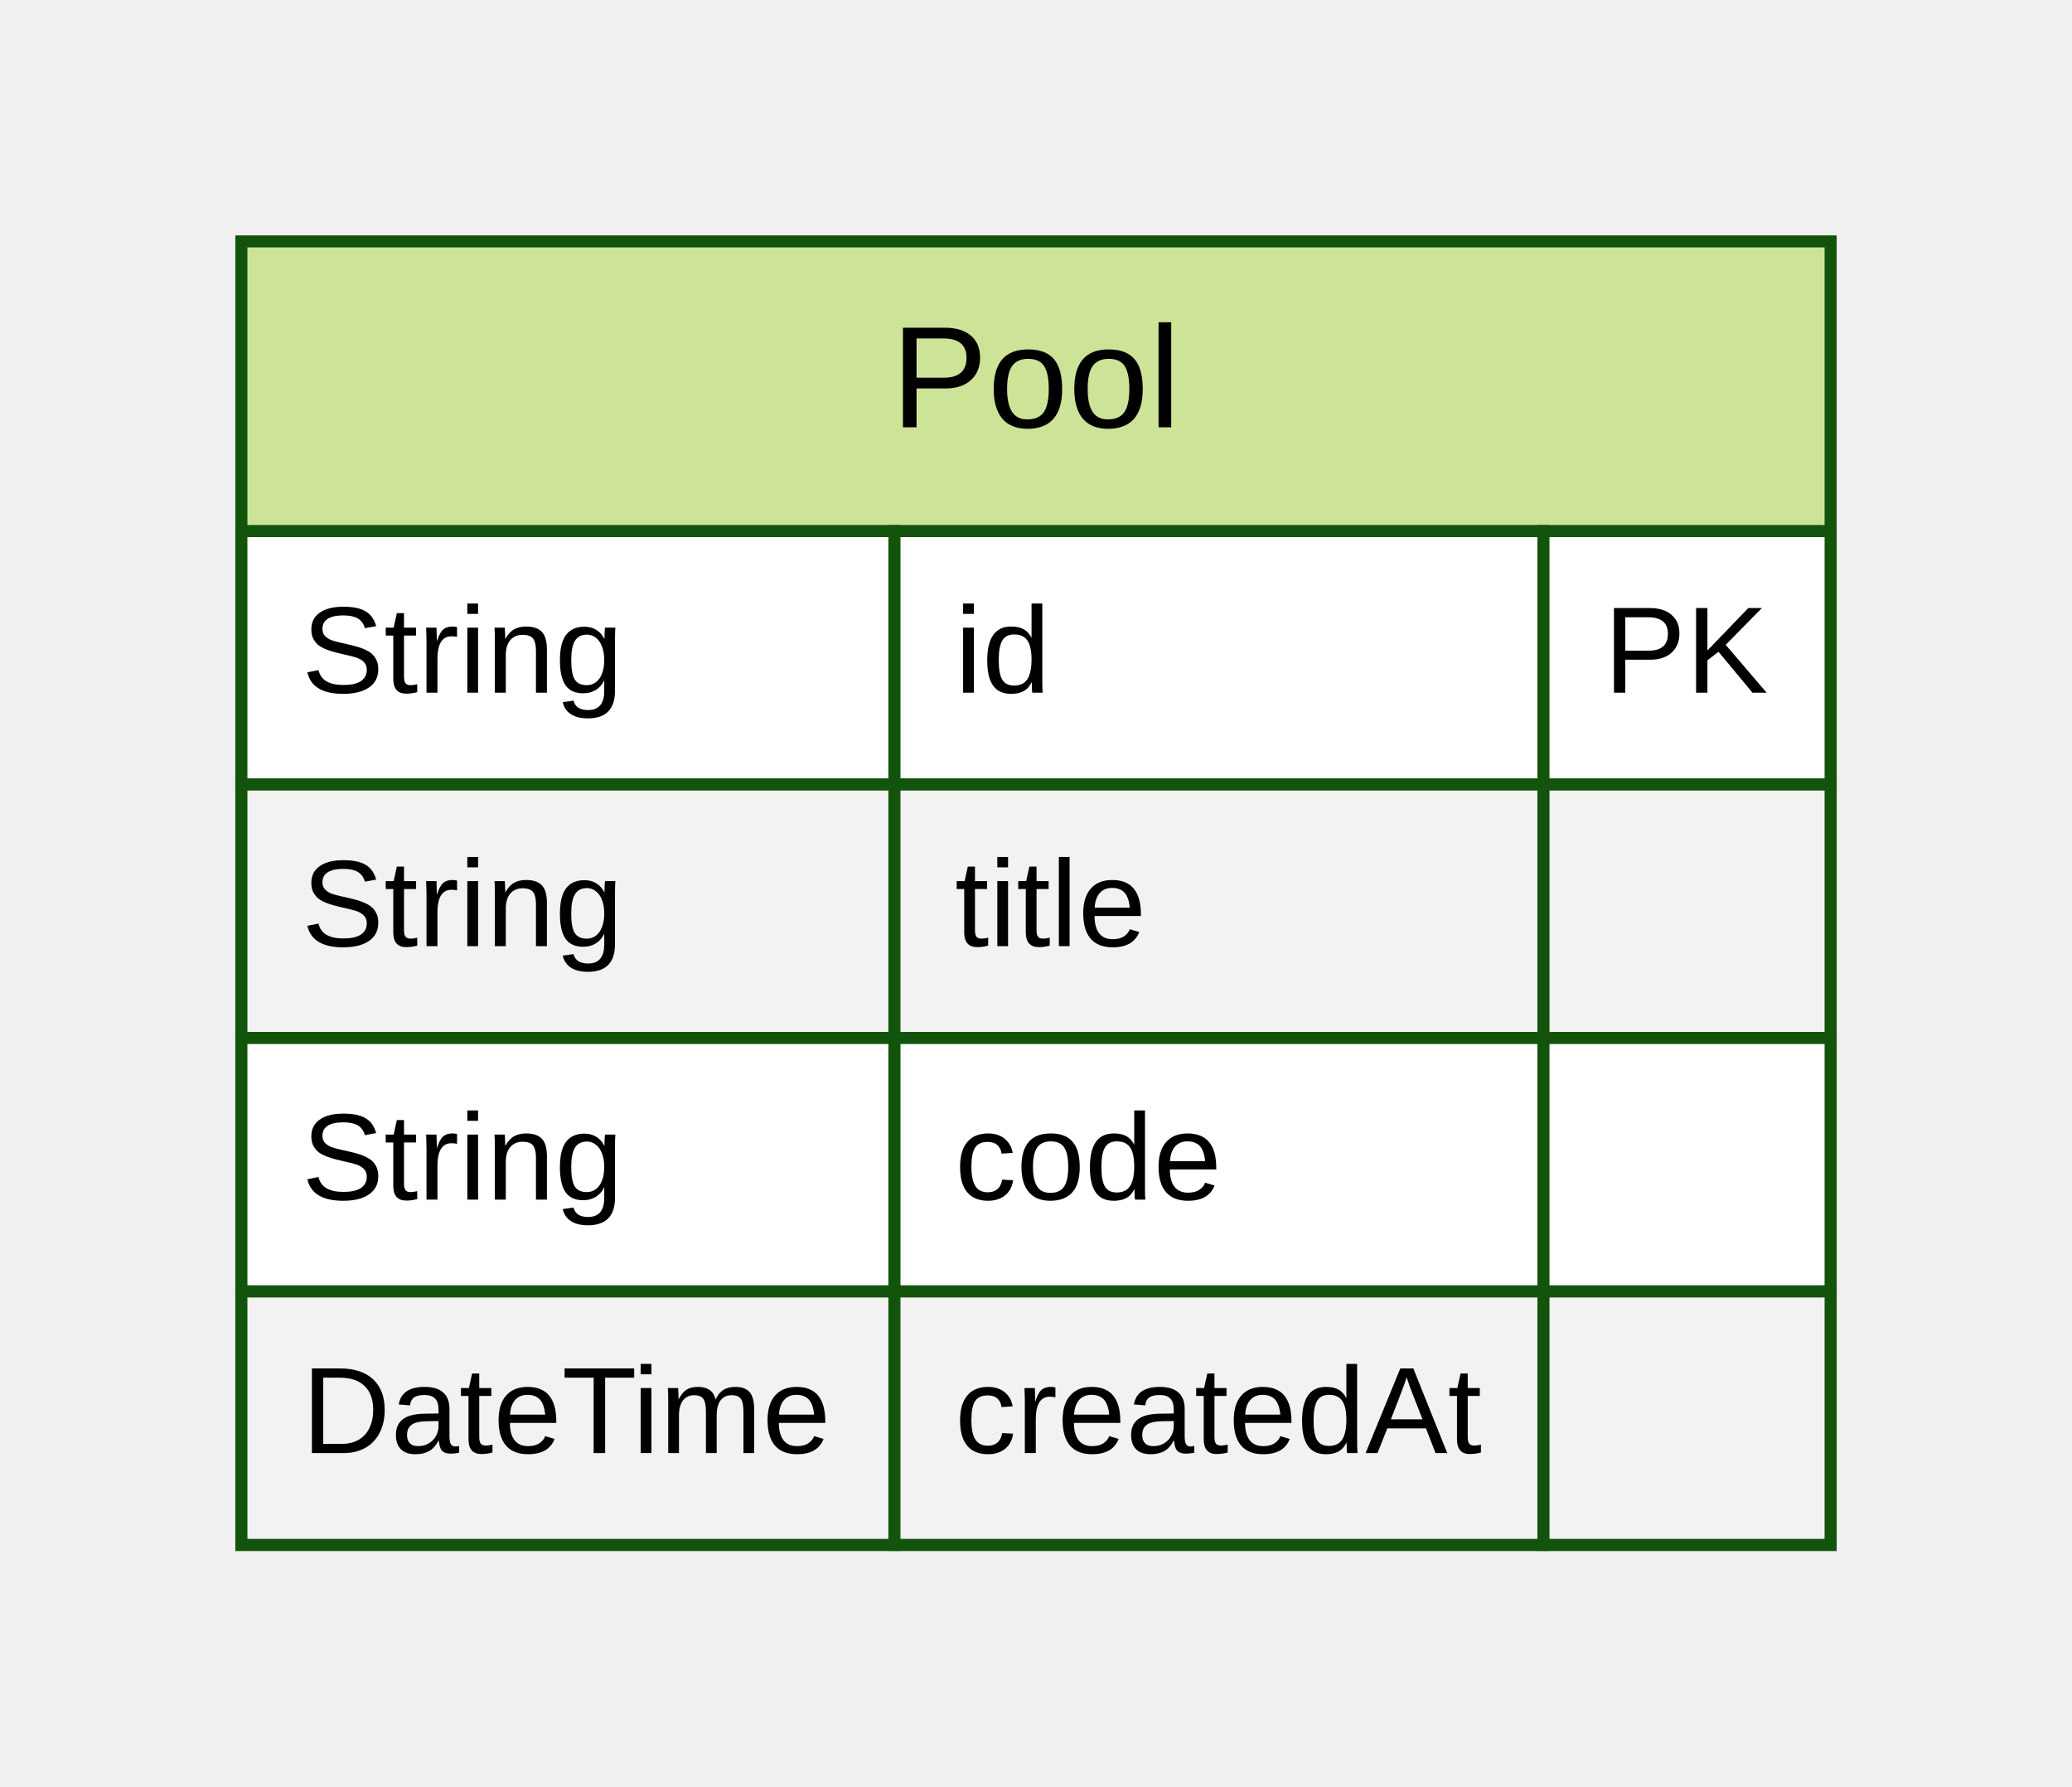
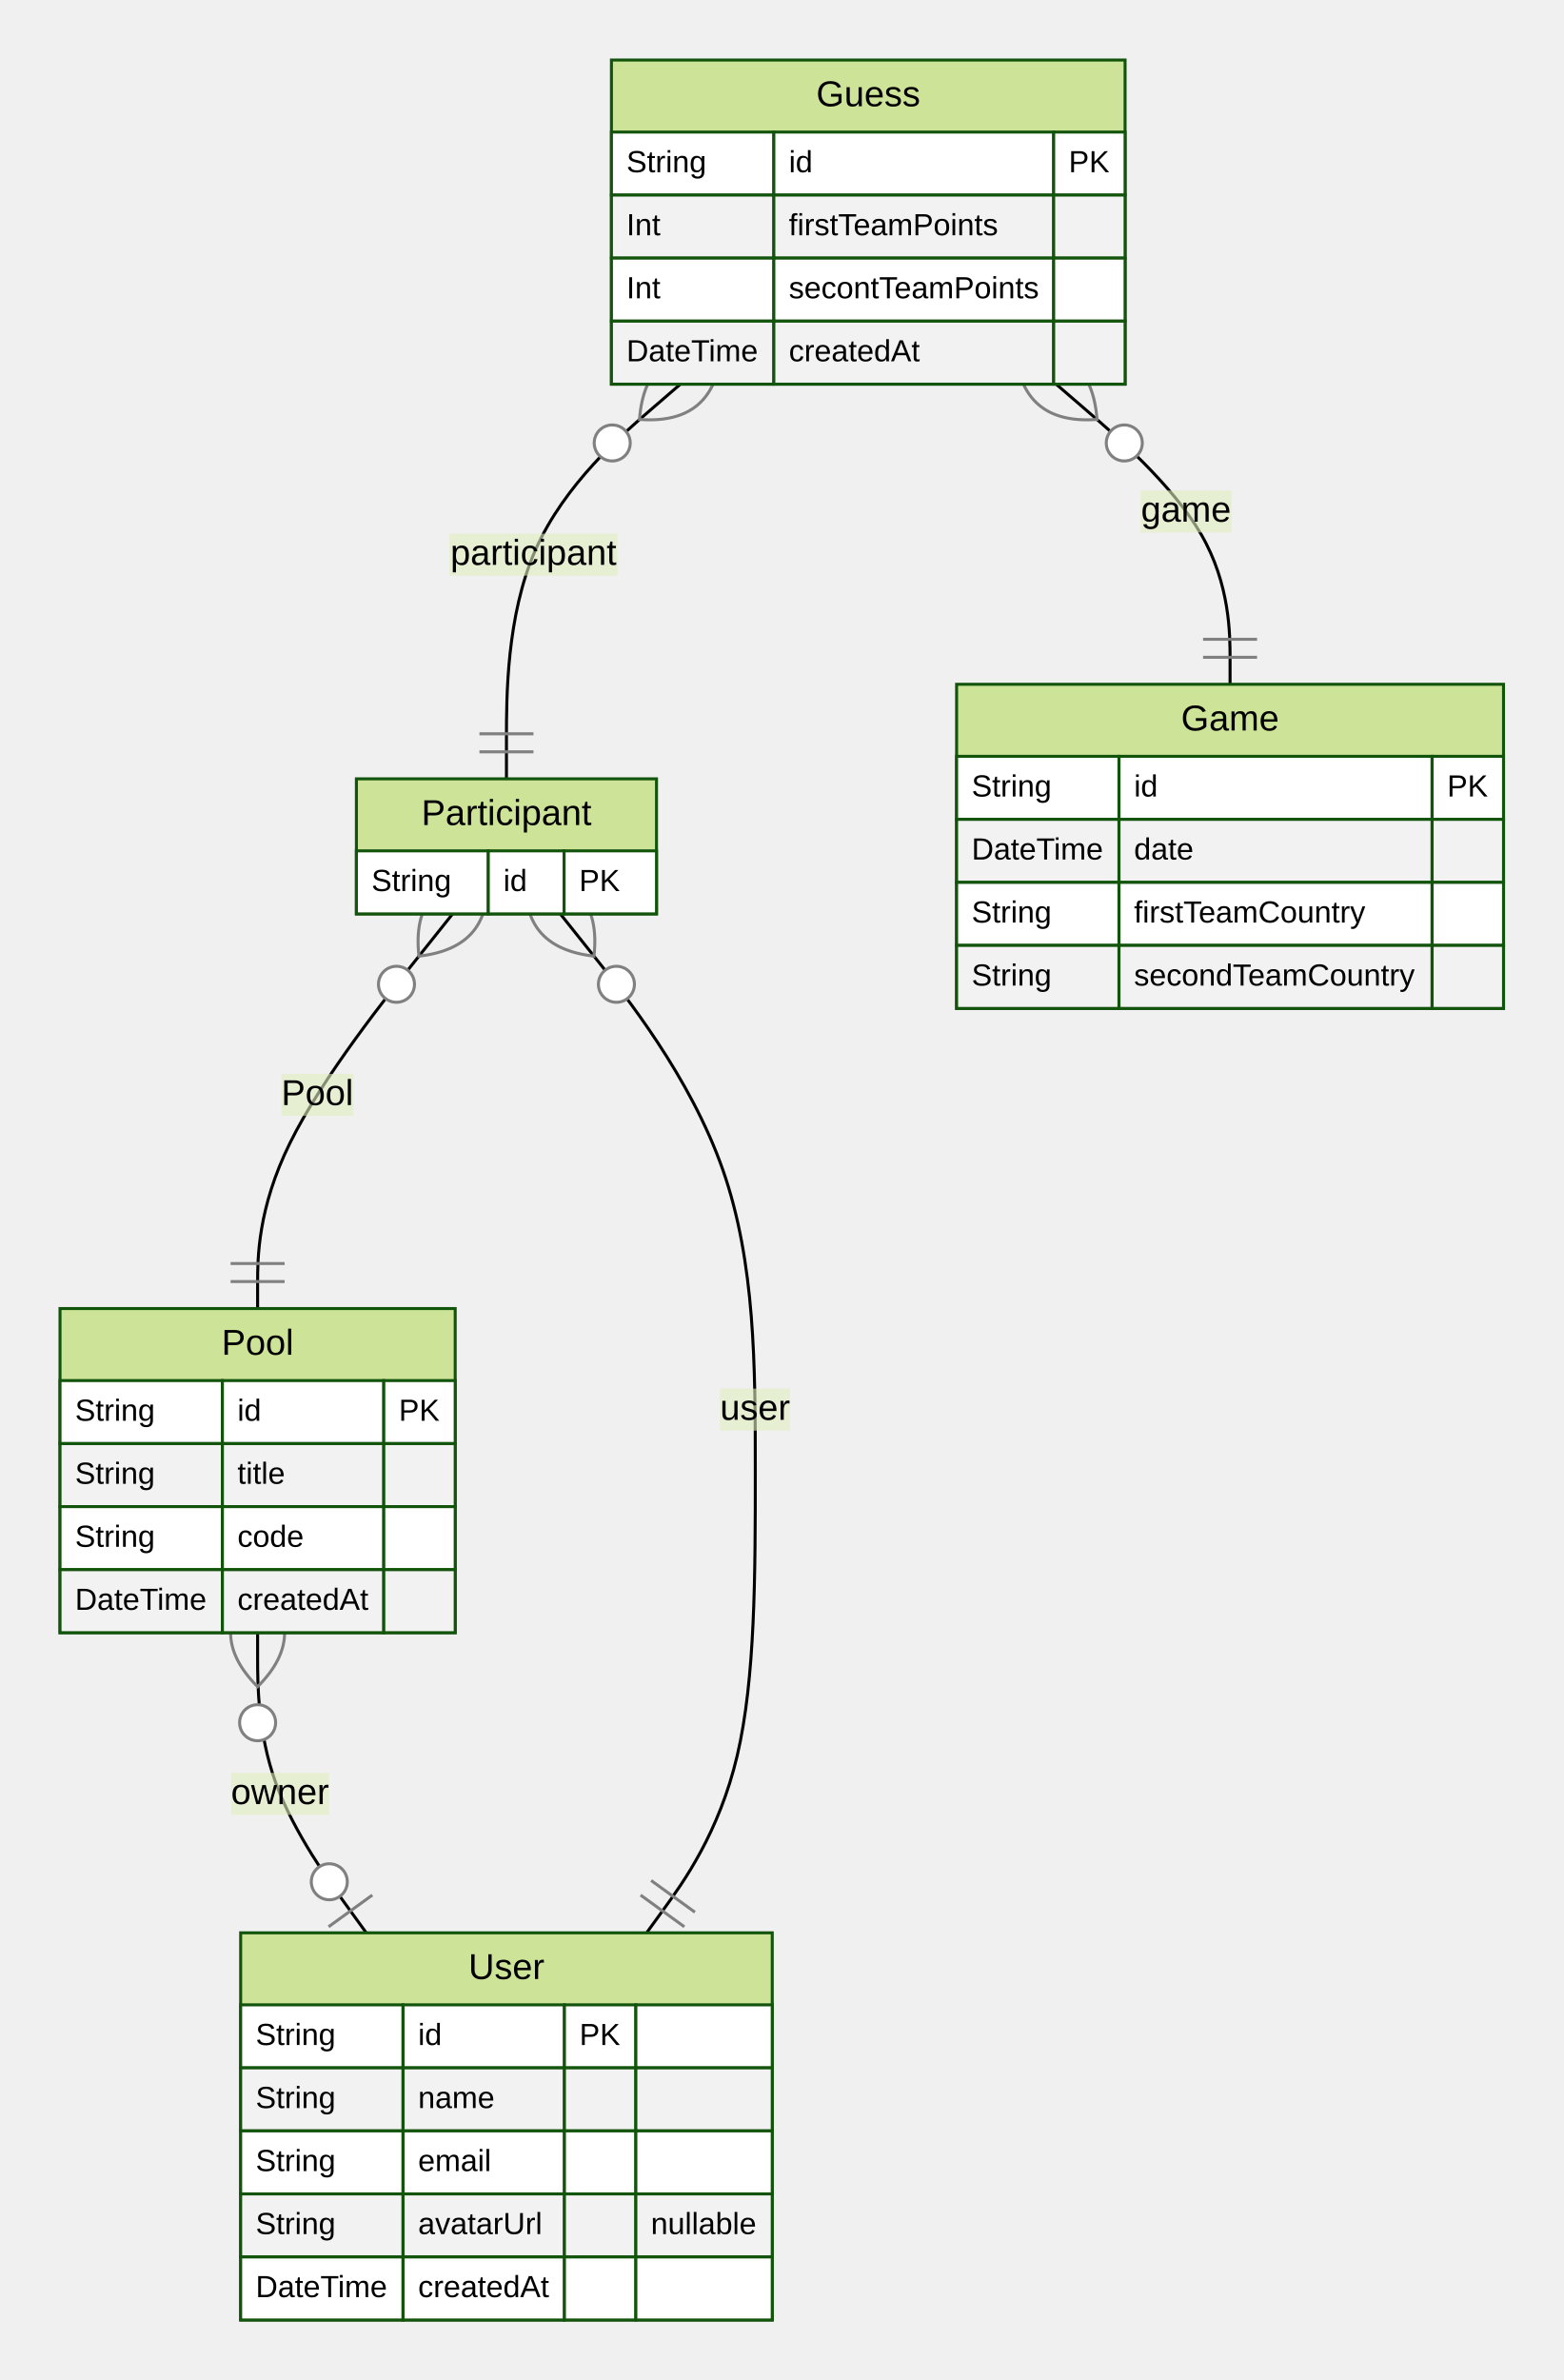
- <svg xmlns="http://www.w3.org/2000/svg" aria-labelledby="chart-title-mermaid-0 chart-desc-mermaid-0" role="img" viewBox="0 0 171.683 148" style="max-width: 171.683px; background-color: white;" width="100%" id="mermaid-0">
+ <svg xmlns="http://www.w3.org/2000/svg" aria-labelledby="chart-title-mermaid-0 chart-desc-mermaid-0" role="img" viewBox="0 0 521.009 793" style="max-width: 521.009px; background-color: white;" width="100%" id="mermaid-0">
  <style>#mermaid-0 {font-family:"trebuchet ms",verdana,arial,sans-serif;font-size:16px;fill:#000000;}#mermaid-0 .error-icon{fill:#552222;}#mermaid-0 .error-text{fill:#552222;stroke:#552222;}#mermaid-0 .edge-thickness-normal{stroke-width:2px;}#mermaid-0 .edge-thickness-thick{stroke-width:3.5px;}#mermaid-0 .edge-pattern-solid{stroke-dasharray:0;}#mermaid-0 .edge-pattern-dashed{stroke-dasharray:3;}#mermaid-0 .edge-pattern-dotted{stroke-dasharray:2;}#mermaid-0 .marker{fill:#000000;stroke:#000000;}#mermaid-0 .marker.cross{stroke:#000000;}#mermaid-0 svg{font-family:"trebuchet ms",verdana,arial,sans-serif;font-size:16px;}#mermaid-0 .entityBox{fill:#cde498;stroke:#13540c;}#mermaid-0 .attributeBoxOdd{fill:#ffffff;stroke:#13540c;}#mermaid-0 .attributeBoxEven{fill:#f2f2f2;stroke:#13540c;}#mermaid-0 .relationshipLabelBox{fill:hsl(78.158, 58.462%, 84.51%);opacity:0.7;background-color:hsl(78.158, 58.462%, 84.51%);}#mermaid-0 .relationshipLabelBox rect{opacity:0.5;}#mermaid-0 .relationshipLine{stroke:#000000;}#mermaid-0 :root{--mermaid-font-family:"trebuchet ms",verdana,arial,sans-serif;}</style>
  <g />
  <defs>
    <marker orient="auto" markerHeight="18" markerWidth="18" refY="9" refX="0" id="ONLY_ONE_START">
      <path d="M9,0 L9,18 M15,0 L15,18" fill="none" stroke="gray" />
    </marker>
  </defs>
  <defs>
    <marker orient="auto" markerHeight="18" markerWidth="18" refY="9" refX="18" id="ONLY_ONE_END">
      <path d="M3,0 L3,18 M9,0 L9,18" fill="none" stroke="gray" />
    </marker>
  </defs>
  <defs>
    <marker orient="auto" markerHeight="18" markerWidth="30" refY="9" refX="0" id="ZERO_OR_ONE_START">
      <circle r="6" cy="9" cx="21" fill="white" stroke="gray" />
      <path d="M9,0 L9,18" fill="none" stroke="gray" />
    </marker>
  </defs>
  <defs>
    <marker orient="auto" markerHeight="18" markerWidth="30" refY="9" refX="30" id="ZERO_OR_ONE_END">
      <circle r="6" cy="9" cx="9" fill="white" stroke="gray" />
      <path d="M21,0 L21,18" fill="none" stroke="gray" />
    </marker>
  </defs>
  <defs>
    <marker orient="auto" markerHeight="36" markerWidth="45" refY="18" refX="18" id="ONE_OR_MORE_START">
      <path d="M0,18 Q 18,0 36,18 Q 18,36 0,18 M42,9 L42,27" fill="none" stroke="gray" />
    </marker>
  </defs>
  <defs>
    <marker orient="auto" markerHeight="36" markerWidth="45" refY="18" refX="27" id="ONE_OR_MORE_END">
      <path d="M3,9 L3,27 M9,18 Q27,0 45,18 Q27,36 9,18" fill="none" stroke="gray" />
    </marker>
  </defs>
  <defs>
    <marker orient="auto" markerHeight="36" markerWidth="57" refY="18" refX="18" id="ZERO_OR_MORE_START">
      <circle r="6" cy="18" cx="48" fill="white" stroke="gray" />
      <path d="M0,18 Q18,0 36,18 Q18,36 0,18" fill="none" stroke="gray" />
    </marker>
  </defs>
  <defs>
    <marker orient="auto" markerHeight="36" markerWidth="57" refY="18" refX="39" id="ZERO_OR_MORE_END">
      <circle r="6" cy="18" cx="9" fill="white" stroke="gray" />
      <path d="M21,18 Q39,0 57,18 Q39,36 21,18" fill="none" stroke="gray" />
    </marker>
  </defs>
-   <g transform="translate(20,20 )" id="Pool">
+   <path marker-start="url(#ZERO_OR_MORE_START)" marker-end="url(#ZERO_OR_ONE_END)" fill="none" stroke="gray" d="M85.841,544L85.841,552.333C85.841,560.667,85.841,577.333,91.876,594C97.911,610.667,109.981,627.333,116.016,635.667L122.051,644" class="er relationshipLine" />
+   <path marker-start="url(#ZERO_OR_MORE_START)" marker-end="url(#ONLY_ONE_END)" fill="none" stroke="gray" d="M186.702,304.5L197.532,318.083C208.362,331.667,230.023,358.833,240.853,389.75C251.683,420.667,251.683,455.333,251.683,490C251.683,524.667,251.683,559.333,245.648,585C239.613,610.667,227.543,627.333,221.508,635.667L215.473,644" class="er relationshipLine" />
+   <path marker-start="url(#ZERO_OR_MORE_START)" marker-end="url(#ONLY_ONE_END)" fill="none" stroke="gray" d="M150.823,304.5L139.992,318.083C129.162,331.667,107.502,358.833,96.672,380.75C85.841,402.667,85.841,419.333,85.841,427.667L85.841,436" class="er relationshipLine" />
+   <path marker-start="url(#ZERO_OR_MORE_START)" marker-end="url(#ONLY_ONE_END)" fill="none" stroke="gray" d="M226.725,128L217.064,136.333C207.404,144.667,188.083,161.333,178.423,183.25C168.762,205.167,168.762,232.333,168.762,245.917L168.762,259.5" class="er relationshipLine" />
+   <path marker-start="url(#ZERO_OR_MORE_START)" marker-end="url(#ONLY_ONE_END)" fill="none" stroke="gray" d="M351.923,128L361.584,136.333C371.244,144.667,390.565,161.333,400.225,178C409.885,194.667,409.885,211.333,409.885,219.667L409.885,228" class="er relationshipLine" />
+   <g transform="translate(20,436 )" id="Pool">
    <rect height="108" width="131.683" y="0" x="0" stroke="gray" fill-opacity="100%" fill="honeydew" class="er entityBox" />
    <text transform="translate(65.84149,12)" style="font-family: &quot;trebuchet ms&quot;, verdana, arial, sans-serif;; font-size: 12px" text-anchor="middle" dominant-baseline="middle" y="0" x="0" id="entity-Pool" class="er entityLabel">Pool</text>
    <rect height="21" width="54.113" y="24" x="0" stroke="gray" fill-opacity="100%" fill="honeydew" class="er attributeBoxOdd" />
    <text transform="translate(5,34.5)" style="font-family: &quot;trebuchet ms&quot;, verdana, arial, sans-serif;; font-size: 10.2px" text-anchor="left" dominant-baseline="middle" y="0" x="0" id="entity-Pool-attr-1-type" class="er entityLabel">String</text>
    <rect height="21" width="53.775" y="24" x="54.113" stroke="gray" fill-opacity="100%" fill="honeydew" class="er attributeBoxOdd" />
    <text transform="translate(59.11313,34.5)" style="font-family: &quot;trebuchet ms&quot;, verdana, arial, sans-serif;; font-size: 10.2px" text-anchor="left" dominant-baseline="middle" y="0" x="0" id="entity-Pool-attr-1-name" class="er entityLabel">id</text>
    <rect height="21" width="23.795" y="24" x="107.888" stroke="gray" fill-opacity="100%" fill="honeydew" class="er attributeBoxOdd" />
    <text transform="translate(112.888,34.5)" style="font-family: &quot;trebuchet ms&quot;, verdana, arial, sans-serif;; font-size: 10.2px" text-anchor="left" dominant-baseline="middle" y="0" x="0" id="entity-Pool-attr-1-key" class="er entityLabel">PK</text>
    <rect height="21" width="54.113" y="45" x="0" stroke="gray" fill-opacity="100%" fill="honeydew" class="er attributeBoxEven" />
    <text transform="translate(5,55.5)" style="font-family: &quot;trebuchet ms&quot;, verdana, arial, sans-serif;; font-size: 10.2px" text-anchor="left" dominant-baseline="middle" y="0" x="0" id="entity-Pool-attr-2-type" class="er entityLabel">String</text>
    <rect height="21" width="53.775" y="45" x="54.113" stroke="gray" fill-opacity="100%" fill="honeydew" class="er attributeBoxEven" />
    <text transform="translate(59.11313,55.5)" style="font-family: &quot;trebuchet ms&quot;, verdana, arial, sans-serif;; font-size: 10.2px" text-anchor="left" dominant-baseline="middle" y="0" x="0" id="entity-Pool-attr-2-name" class="er entityLabel">title</text>
    <rect height="21" width="23.795" y="45" x="107.888" stroke="gray" fill-opacity="100%" fill="honeydew" class="er attributeBoxEven" />
    <text transform="translate(112.888,55.5)" style="font-family: &quot;trebuchet ms&quot;, verdana, arial, sans-serif;; font-size: 10.2px" text-anchor="left" dominant-baseline="middle" y="0" x="0" id="entity-Pool-attr-2-key" class="er entityLabel" />
    <rect height="21" width="54.113" y="66" x="0" stroke="gray" fill-opacity="100%" fill="honeydew" class="er attributeBoxOdd" />
    <text transform="translate(5,76.5)" style="font-family: &quot;trebuchet ms&quot;, verdana, arial, sans-serif;; font-size: 10.2px" text-anchor="left" dominant-baseline="middle" y="0" x="0" id="entity-Pool-attr-3-type" class="er entityLabel">String</text>
    <rect height="21" width="53.775" y="66" x="54.113" stroke="gray" fill-opacity="100%" fill="honeydew" class="er attributeBoxOdd" />
    <text transform="translate(59.11313,76.5)" style="font-family: &quot;trebuchet ms&quot;, verdana, arial, sans-serif;; font-size: 10.2px" text-anchor="left" dominant-baseline="middle" y="0" x="0" id="entity-Pool-attr-3-name" class="er entityLabel">code</text>
    <rect height="21" width="23.795" y="66" x="107.888" stroke="gray" fill-opacity="100%" fill="honeydew" class="er attributeBoxOdd" />
    <text transform="translate(112.888,76.5)" style="font-family: &quot;trebuchet ms&quot;, verdana, arial, sans-serif;; font-size: 10.2px" text-anchor="left" dominant-baseline="middle" y="0" x="0" id="entity-Pool-attr-3-key" class="er entityLabel" />
    <rect height="21" width="54.113" y="87" x="0" stroke="gray" fill-opacity="100%" fill="honeydew" class="er attributeBoxEven" />
    <text transform="translate(5,97.5)" style="font-family: &quot;trebuchet ms&quot;, verdana, arial, sans-serif;; font-size: 10.2px" text-anchor="left" dominant-baseline="middle" y="0" x="0" id="entity-Pool-attr-4-type" class="er entityLabel">DateTime</text>
    <rect height="21" width="53.775" y="87" x="54.113" stroke="gray" fill-opacity="100%" fill="honeydew" class="er attributeBoxEven" />
    <text transform="translate(59.11313,97.5)" style="font-family: &quot;trebuchet ms&quot;, verdana, arial, sans-serif;; font-size: 10.2px" text-anchor="left" dominant-baseline="middle" y="0" x="0" id="entity-Pool-attr-4-name" class="er entityLabel">createdAt</text>
    <rect height="21" width="23.795" y="87" x="107.888" stroke="gray" fill-opacity="100%" fill="honeydew" class="er attributeBoxEven" />
    <text transform="translate(112.888,97.5)" style="font-family: &quot;trebuchet ms&quot;, verdana, arial, sans-serif;; font-size: 10.2px" text-anchor="left" dominant-baseline="middle" y="0" x="0" id="entity-Pool-attr-4-key" class="er entityLabel" />
  </g>
+   <g transform="translate(118.7622,259.5 )" id="Participant">
+     <rect height="45" width="100" y="0" x="0" stroke="gray" fill-opacity="100%" fill="honeydew" class="er entityBox" />
+     <text transform="translate(50,12)" style="font-family: &quot;trebuchet ms&quot;, verdana, arial, sans-serif;; font-size: 12px" text-anchor="middle" dominant-baseline="middle" y="0" x="0" id="entity-Participant" class="er entityLabel">Participant</text>
+     <rect height="21" width="43.945" y="24" x="0" stroke="gray" fill-opacity="100%" fill="honeydew" class="er attributeBoxOdd" />
+     <text transform="translate(5,34.5)" style="font-family: &quot;trebuchet ms&quot;, verdana, arial, sans-serif;; font-size: 10.2px" text-anchor="left" dominant-baseline="middle" y="0" x="0" id="entity-Participant-attr-1-type" class="er entityLabel">String</text>
+     <rect height="21" width="25.262" y="24" x="43.945" stroke="gray" fill-opacity="100%" fill="honeydew" class="er attributeBoxOdd" />
+     <text transform="translate(48.94526,34.5)" style="font-family: &quot;trebuchet ms&quot;, verdana, arial, sans-serif;; font-size: 10.2px" text-anchor="left" dominant-baseline="middle" y="0" x="0" id="entity-Participant-attr-1-name" class="er entityLabel">id</text>
+     <rect height="21" width="30.793" y="24" x="69.207" stroke="gray" fill-opacity="100%" fill="honeydew" class="er attributeBoxOdd" />
+     <text transform="translate(74.20681,34.5)" style="font-family: &quot;trebuchet ms&quot;, verdana, arial, sans-serif;; font-size: 10.2px" text-anchor="left" dominant-baseline="middle" y="0" x="0" id="entity-Participant-attr-1-key" class="er entityLabel">PK</text>
+   </g>
+   <g transform="translate(80.19414,644 )" id="User">
+     <rect height="129" width="177.136" y="0" x="0" stroke="gray" fill-opacity="100%" fill="honeydew" class="er entityBox" />
+     <text transform="translate(88.5681,12)" style="font-family: &quot;trebuchet ms&quot;, verdana, arial, sans-serif;; font-size: 12px" text-anchor="middle" dominant-baseline="middle" y="0" x="0" id="entity-User" class="er entityLabel">User</text>
+     <rect height="21" width="54.113" y="24" x="0" stroke="gray" fill-opacity="100%" fill="honeydew" class="er attributeBoxOdd" />
+     <text transform="translate(5,34.5)" style="font-family: &quot;trebuchet ms&quot;, verdana, arial, sans-serif;; font-size: 10.2px" text-anchor="left" dominant-baseline="middle" y="0" x="0" id="entity-User-attr-1-type" class="er entityLabel">String</text>
+     <rect height="21" width="53.775" y="24" x="54.113" stroke="gray" fill-opacity="100%" fill="honeydew" class="er attributeBoxOdd" />
+     <text transform="translate(59.11313,34.5)" style="font-family: &quot;trebuchet ms&quot;, verdana, arial, sans-serif;; font-size: 10.2px" text-anchor="left" dominant-baseline="middle" y="0" x="0" id="entity-User-attr-1-name" class="er entityLabel">id</text>
+     <rect height="21" width="23.795" y="24" x="107.888" stroke="gray" fill-opacity="100%" fill="honeydew" class="er attributeBoxOdd" />
+     <text transform="translate(112.888,34.5)" style="font-family: &quot;trebuchet ms&quot;, verdana, arial, sans-serif;; font-size: 10.2px" text-anchor="left" dominant-baseline="middle" y="0" x="0" id="entity-User-attr-1-key" class="er entityLabel">PK</text>
+     <rect height="21" width="45.453" y="24" x="131.683" stroke="gray" fill-opacity="100%" fill="honeydew" class="er attributeBoxOdd" />
+     <text transform="translate(136.683,34.5)" style="font-family: &quot;trebuchet ms&quot;, verdana, arial, sans-serif;; font-size: 10.2px" text-anchor="left" dominant-baseline="middle" y="0" x="0" id="entity-User-attr-1-comment" class="er entityLabel" />
+     <rect height="21" width="54.113" y="45" x="0" stroke="gray" fill-opacity="100%" fill="honeydew" class="er attributeBoxEven" />
+     <text transform="translate(5,55.5)" style="font-family: &quot;trebuchet ms&quot;, verdana, arial, sans-serif;; font-size: 10.2px" text-anchor="left" dominant-baseline="middle" y="0" x="0" id="entity-User-attr-2-type" class="er entityLabel">String</text>
+     <rect height="21" width="53.775" y="45" x="54.113" stroke="gray" fill-opacity="100%" fill="honeydew" class="er attributeBoxEven" />
+     <text transform="translate(59.11313,55.5)" style="font-family: &quot;trebuchet ms&quot;, verdana, arial, sans-serif;; font-size: 10.2px" text-anchor="left" dominant-baseline="middle" y="0" x="0" id="entity-User-attr-2-name" class="er entityLabel">name</text>
+     <rect height="21" width="23.795" y="45" x="107.888" stroke="gray" fill-opacity="100%" fill="honeydew" class="er attributeBoxEven" />
+     <text transform="translate(112.888,55.5)" style="font-family: &quot;trebuchet ms&quot;, verdana, arial, sans-serif;; font-size: 10.2px" text-anchor="left" dominant-baseline="middle" y="0" x="0" id="entity-User-attr-2-key" class="er entityLabel" />
+     <rect height="21" width="45.453" y="45" x="131.683" stroke="gray" fill-opacity="100%" fill="honeydew" class="er attributeBoxEven" />
+     <text transform="translate(136.683,55.5)" style="font-family: &quot;trebuchet ms&quot;, verdana, arial, sans-serif;; font-size: 10.2px" text-anchor="left" dominant-baseline="middle" y="0" x="0" id="entity-User-attr-2-comment" class="er entityLabel" />
+     <rect height="21" width="54.113" y="66" x="0" stroke="gray" fill-opacity="100%" fill="honeydew" class="er attributeBoxOdd" />
+     <text transform="translate(5,76.5)" style="font-family: &quot;trebuchet ms&quot;, verdana, arial, sans-serif;; font-size: 10.2px" text-anchor="left" dominant-baseline="middle" y="0" x="0" id="entity-User-attr-3-type" class="er entityLabel">String</text>
+     <rect height="21" width="53.775" y="66" x="54.113" stroke="gray" fill-opacity="100%" fill="honeydew" class="er attributeBoxOdd" />
+     <text transform="translate(59.11313,76.5)" style="font-family: &quot;trebuchet ms&quot;, verdana, arial, sans-serif;; font-size: 10.2px" text-anchor="left" dominant-baseline="middle" y="0" x="0" id="entity-User-attr-3-name" class="er entityLabel">email</text>
+     <rect height="21" width="23.795" y="66" x="107.888" stroke="gray" fill-opacity="100%" fill="honeydew" class="er attributeBoxOdd" />
+     <text transform="translate(112.888,76.5)" style="font-family: &quot;trebuchet ms&quot;, verdana, arial, sans-serif;; font-size: 10.2px" text-anchor="left" dominant-baseline="middle" y="0" x="0" id="entity-User-attr-3-key" class="er entityLabel" />
+     <rect height="21" width="45.453" y="66" x="131.683" stroke="gray" fill-opacity="100%" fill="honeydew" class="er attributeBoxOdd" />
+     <text transform="translate(136.683,76.5)" style="font-family: &quot;trebuchet ms&quot;, verdana, arial, sans-serif;; font-size: 10.2px" text-anchor="left" dominant-baseline="middle" y="0" x="0" id="entity-User-attr-3-comment" class="er entityLabel" />
+     <rect height="21" width="54.113" y="87" x="0" stroke="gray" fill-opacity="100%" fill="honeydew" class="er attributeBoxEven" />
+     <text transform="translate(5,97.5)" style="font-family: &quot;trebuchet ms&quot;, verdana, arial, sans-serif;; font-size: 10.2px" text-anchor="left" dominant-baseline="middle" y="0" x="0" id="entity-User-attr-4-type" class="er entityLabel">String</text>
+     <rect height="21" width="53.775" y="87" x="54.113" stroke="gray" fill-opacity="100%" fill="honeydew" class="er attributeBoxEven" />
+     <text transform="translate(59.11313,97.5)" style="font-family: &quot;trebuchet ms&quot;, verdana, arial, sans-serif;; font-size: 10.2px" text-anchor="left" dominant-baseline="middle" y="0" x="0" id="entity-User-attr-4-name" class="er entityLabel">avatarUrl</text>
+     <rect height="21" width="23.795" y="87" x="107.888" stroke="gray" fill-opacity="100%" fill="honeydew" class="er attributeBoxEven" />
+     <text transform="translate(112.888,97.5)" style="font-family: &quot;trebuchet ms&quot;, verdana, arial, sans-serif;; font-size: 10.2px" text-anchor="left" dominant-baseline="middle" y="0" x="0" id="entity-User-attr-4-key" class="er entityLabel" />
+     <rect height="21" width="45.453" y="87" x="131.683" stroke="gray" fill-opacity="100%" fill="honeydew" class="er attributeBoxEven" />
+     <text transform="translate(136.683,97.5)" style="font-family: &quot;trebuchet ms&quot;, verdana, arial, sans-serif;; font-size: 10.2px" text-anchor="left" dominant-baseline="middle" y="0" x="0" id="entity-User-attr-4-comment" class="er entityLabel">nullable</text>
+     <rect height="21" width="54.113" y="108" x="0" stroke="gray" fill-opacity="100%" fill="honeydew" class="er attributeBoxOdd" />
+     <text transform="translate(5,118.5)" style="font-family: &quot;trebuchet ms&quot;, verdana, arial, sans-serif;; font-size: 10.2px" text-anchor="left" dominant-baseline="middle" y="0" x="0" id="entity-User-attr-5-type" class="er entityLabel">DateTime</text>
+     <rect height="21" width="53.775" y="108" x="54.113" stroke="gray" fill-opacity="100%" fill="honeydew" class="er attributeBoxOdd" />
+     <text transform="translate(59.11313,118.5)" style="font-family: &quot;trebuchet ms&quot;, verdana, arial, sans-serif;; font-size: 10.2px" text-anchor="left" dominant-baseline="middle" y="0" x="0" id="entity-User-attr-5-name" class="er entityLabel">createdAt</text>
+     <rect height="21" width="23.795" y="108" x="107.888" stroke="gray" fill-opacity="100%" fill="honeydew" class="er attributeBoxOdd" />
+     <text transform="translate(112.888,118.5)" style="font-family: &quot;trebuchet ms&quot;, verdana, arial, sans-serif;; font-size: 10.2px" text-anchor="left" dominant-baseline="middle" y="0" x="0" id="entity-User-attr-5-key" class="er entityLabel" />
+     <rect height="21" width="45.453" y="108" x="131.683" stroke="gray" fill-opacity="100%" fill="honeydew" class="er attributeBoxOdd" />
+     <text transform="translate(136.683,118.5)" style="font-family: &quot;trebuchet ms&quot;, verdana, arial, sans-serif;; font-size: 10.2px" text-anchor="left" dominant-baseline="middle" y="0" x="0" id="entity-User-attr-5-comment" class="er entityLabel" />
+   </g>
+   <g transform="translate(318.7622,228 )" id="Game">
+     <rect height="108" width="182.246" y="0" x="0" stroke="gray" fill-opacity="100%" fill="honeydew" class="er entityBox" />
+     <text transform="translate(91.12324,12)" style="font-family: &quot;trebuchet ms&quot;, verdana, arial, sans-serif;; font-size: 12px" text-anchor="middle" dominant-baseline="middle" y="0" x="0" id="entity-Game" class="er entityLabel">Game</text>
+     <rect height="21" width="54.113" y="24" x="0" stroke="gray" fill-opacity="100%" fill="honeydew" class="er attributeBoxOdd" />
+     <text transform="translate(5,34.5)" style="font-family: &quot;trebuchet ms&quot;, verdana, arial, sans-serif;; font-size: 10.2px" text-anchor="left" dominant-baseline="middle" y="0" x="0" id="entity-Game-attr-1-type" class="er entityLabel">String</text>
+     <rect height="21" width="104.338" y="24" x="54.113" stroke="gray" fill-opacity="100%" fill="honeydew" class="er attributeBoxOdd" />
+     <text transform="translate(59.11313,34.5)" style="font-family: &quot;trebuchet ms&quot;, verdana, arial, sans-serif;; font-size: 10.2px" text-anchor="left" dominant-baseline="middle" y="0" x="0" id="entity-Game-attr-1-name" class="er entityLabel">id</text>
+     <rect height="21" width="23.795" y="24" x="158.451" stroke="gray" fill-opacity="100%" fill="honeydew" class="er attributeBoxOdd" />
+     <text transform="translate(163.4515,34.5)" style="font-family: &quot;trebuchet ms&quot;, verdana, arial, sans-serif;; font-size: 10.2px" text-anchor="left" dominant-baseline="middle" y="0" x="0" id="entity-Game-attr-1-key" class="er entityLabel">PK</text>
+     <rect height="21" width="54.113" y="45" x="0" stroke="gray" fill-opacity="100%" fill="honeydew" class="er attributeBoxEven" />
+     <text transform="translate(5,55.5)" style="font-family: &quot;trebuchet ms&quot;, verdana, arial, sans-serif;; font-size: 10.2px" text-anchor="left" dominant-baseline="middle" y="0" x="0" id="entity-Game-attr-2-type" class="er entityLabel">DateTime</text>
+     <rect height="21" width="104.338" y="45" x="54.113" stroke="gray" fill-opacity="100%" fill="honeydew" class="er attributeBoxEven" />
+     <text transform="translate(59.11313,55.5)" style="font-family: &quot;trebuchet ms&quot;, verdana, arial, sans-serif;; font-size: 10.2px" text-anchor="left" dominant-baseline="middle" y="0" x="0" id="entity-Game-attr-2-name" class="er entityLabel">date</text>
+     <rect height="21" width="23.795" y="45" x="158.451" stroke="gray" fill-opacity="100%" fill="honeydew" class="er attributeBoxEven" />
+     <text transform="translate(163.4515,55.5)" style="font-family: &quot;trebuchet ms&quot;, verdana, arial, sans-serif;; font-size: 10.2px" text-anchor="left" dominant-baseline="middle" y="0" x="0" id="entity-Game-attr-2-key" class="er entityLabel" />
+     <rect height="21" width="54.113" y="66" x="0" stroke="gray" fill-opacity="100%" fill="honeydew" class="er attributeBoxOdd" />
+     <text transform="translate(5,76.5)" style="font-family: &quot;trebuchet ms&quot;, verdana, arial, sans-serif;; font-size: 10.2px" text-anchor="left" dominant-baseline="middle" y="0" x="0" id="entity-Game-attr-3-type" class="er entityLabel">String</text>
+     <rect height="21" width="104.338" y="66" x="54.113" stroke="gray" fill-opacity="100%" fill="honeydew" class="er attributeBoxOdd" />
+     <text transform="translate(59.11313,76.5)" style="font-family: &quot;trebuchet ms&quot;, verdana, arial, sans-serif;; font-size: 10.2px" text-anchor="left" dominant-baseline="middle" y="0" x="0" id="entity-Game-attr-3-name" class="er entityLabel">firstTeamCountry</text>
+     <rect height="21" width="23.795" y="66" x="158.451" stroke="gray" fill-opacity="100%" fill="honeydew" class="er attributeBoxOdd" />
+     <text transform="translate(163.4515,76.5)" style="font-family: &quot;trebuchet ms&quot;, verdana, arial, sans-serif;; font-size: 10.2px" text-anchor="left" dominant-baseline="middle" y="0" x="0" id="entity-Game-attr-3-key" class="er entityLabel" />
+     <rect height="21" width="54.113" y="87" x="0" stroke="gray" fill-opacity="100%" fill="honeydew" class="er attributeBoxEven" />
+     <text transform="translate(5,97.5)" style="font-family: &quot;trebuchet ms&quot;, verdana, arial, sans-serif;; font-size: 10.2px" text-anchor="left" dominant-baseline="middle" y="0" x="0" id="entity-Game-attr-4-type" class="er entityLabel">String</text>
+     <rect height="21" width="104.338" y="87" x="54.113" stroke="gray" fill-opacity="100%" fill="honeydew" class="er attributeBoxEven" />
+     <text transform="translate(59.11313,97.5)" style="font-family: &quot;trebuchet ms&quot;, verdana, arial, sans-serif;; font-size: 10.2px" text-anchor="left" dominant-baseline="middle" y="0" x="0" id="entity-Game-attr-4-name" class="er entityLabel">secondTeamCountry</text>
+     <rect height="21" width="23.795" y="87" x="158.451" stroke="gray" fill-opacity="100%" fill="honeydew" class="er attributeBoxEven" />
+     <text transform="translate(163.4515,97.5)" style="font-family: &quot;trebuchet ms&quot;, verdana, arial, sans-serif;; font-size: 10.2px" text-anchor="left" dominant-baseline="middle" y="0" x="0" id="entity-Game-attr-4-key" class="er entityLabel" />
+   </g>
+   <g transform="translate(203.7448,20 )" id="Guess">
+     <rect height="108" width="171.158" y="0" x="0" stroke="gray" fill-opacity="100%" fill="honeydew" class="er entityBox" />
+     <text transform="translate(85.57906,12)" style="font-family: &quot;trebuchet ms&quot;, verdana, arial, sans-serif;; font-size: 12px" text-anchor="middle" dominant-baseline="middle" y="0" x="0" id="entity-Guess" class="er entityLabel">Guess</text>
+     <rect height="21" width="54.113" y="24" x="0" stroke="gray" fill-opacity="100%" fill="honeydew" class="er attributeBoxOdd" />
+     <text transform="translate(5,34.5)" style="font-family: &quot;trebuchet ms&quot;, verdana, arial, sans-serif;; font-size: 10.2px" text-anchor="left" dominant-baseline="middle" y="0" x="0" id="entity-Guess-attr-1-type" class="er entityLabel">String</text>
+     <rect height="21" width="93.25" y="24" x="54.113" stroke="gray" fill-opacity="100%" fill="honeydew" class="er attributeBoxOdd" />
+     <text transform="translate(59.11313,34.5)" style="font-family: &quot;trebuchet ms&quot;, verdana, arial, sans-serif;; font-size: 10.2px" text-anchor="left" dominant-baseline="middle" y="0" x="0" id="entity-Guess-attr-1-name" class="er entityLabel">id</text>
+     <rect height="21" width="23.795" y="24" x="147.363" stroke="gray" fill-opacity="100%" fill="honeydew" class="er attributeBoxOdd" />
+     <text transform="translate(152.3631,34.5)" style="font-family: &quot;trebuchet ms&quot;, verdana, arial, sans-serif;; font-size: 10.2px" text-anchor="left" dominant-baseline="middle" y="0" x="0" id="entity-Guess-attr-1-key" class="er entityLabel">PK</text>
+     <rect height="21" width="54.113" y="45" x="0" stroke="gray" fill-opacity="100%" fill="honeydew" class="er attributeBoxEven" />
+     <text transform="translate(5,55.5)" style="font-family: &quot;trebuchet ms&quot;, verdana, arial, sans-serif;; font-size: 10.2px" text-anchor="left" dominant-baseline="middle" y="0" x="0" id="entity-Guess-attr-2-type" class="er entityLabel">Int</text>
+     <rect height="21" width="93.25" y="45" x="54.113" stroke="gray" fill-opacity="100%" fill="honeydew" class="er attributeBoxEven" />
+     <text transform="translate(59.11313,55.5)" style="font-family: &quot;trebuchet ms&quot;, verdana, arial, sans-serif;; font-size: 10.2px" text-anchor="left" dominant-baseline="middle" y="0" x="0" id="entity-Guess-attr-2-name" class="er entityLabel">firstTeamPoints</text>
+     <rect height="21" width="23.795" y="45" x="147.363" stroke="gray" fill-opacity="100%" fill="honeydew" class="er attributeBoxEven" />
+     <text transform="translate(152.3631,55.5)" style="font-family: &quot;trebuchet ms&quot;, verdana, arial, sans-serif;; font-size: 10.2px" text-anchor="left" dominant-baseline="middle" y="0" x="0" id="entity-Guess-attr-2-key" class="er entityLabel" />
+     <rect height="21" width="54.113" y="66" x="0" stroke="gray" fill-opacity="100%" fill="honeydew" class="er attributeBoxOdd" />
+     <text transform="translate(5,76.5)" style="font-family: &quot;trebuchet ms&quot;, verdana, arial, sans-serif;; font-size: 10.2px" text-anchor="left" dominant-baseline="middle" y="0" x="0" id="entity-Guess-attr-3-type" class="er entityLabel">Int</text>
+     <rect height="21" width="93.25" y="66" x="54.113" stroke="gray" fill-opacity="100%" fill="honeydew" class="er attributeBoxOdd" />
+     <text transform="translate(59.11313,76.5)" style="font-family: &quot;trebuchet ms&quot;, verdana, arial, sans-serif;; font-size: 10.2px" text-anchor="left" dominant-baseline="middle" y="0" x="0" id="entity-Guess-attr-3-name" class="er entityLabel">secontTeamPoints</text>
+     <rect height="21" width="23.795" y="66" x="147.363" stroke="gray" fill-opacity="100%" fill="honeydew" class="er attributeBoxOdd" />
+     <text transform="translate(152.3631,76.5)" style="font-family: &quot;trebuchet ms&quot;, verdana, arial, sans-serif;; font-size: 10.2px" text-anchor="left" dominant-baseline="middle" y="0" x="0" id="entity-Guess-attr-3-key" class="er entityLabel" />
+     <rect height="21" width="54.113" y="87" x="0" stroke="gray" fill-opacity="100%" fill="honeydew" class="er attributeBoxEven" />
+     <text transform="translate(5,97.5)" style="font-family: &quot;trebuchet ms&quot;, verdana, arial, sans-serif;; font-size: 10.2px" text-anchor="left" dominant-baseline="middle" y="0" x="0" id="entity-Guess-attr-4-type" class="er entityLabel">DateTime</text>
+     <rect height="21" width="93.25" y="87" x="54.113" stroke="gray" fill-opacity="100%" fill="honeydew" class="er attributeBoxEven" />
+     <text transform="translate(59.11313,97.5)" style="font-family: &quot;trebuchet ms&quot;, verdana, arial, sans-serif;; font-size: 10.2px" text-anchor="left" dominant-baseline="middle" y="0" x="0" id="entity-Guess-attr-4-name" class="er entityLabel">createdAt</text>
+     <rect height="21" width="23.795" y="87" x="147.363" stroke="gray" fill-opacity="100%" fill="honeydew" class="er attributeBoxEven" />
+     <text transform="translate(152.3631,97.5)" style="font-family: &quot;trebuchet ms&quot;, verdana, arial, sans-serif;; font-size: 10.2px" text-anchor="left" dominant-baseline="middle" y="0" x="0" id="entity-Guess-attr-4-key" class="er entityLabel" />
+   </g>
+   <rect fill-opacity="85%" fill="white" height="14" width="32.688" y="590.7" x="76.968" class="er relationshipLabelBox" />
+   <text style="font-family: &quot;trebuchet ms&quot;, verdana, arial, sans-serif;; font-size: 12px" dominant-baseline="middle" text-anchor="middle" y="597.7" x="93.312" id="rel1" class="er relationshipLabel">owner</text>
+   <rect fill-opacity="85%" fill="white" height="14" width="23.348" y="462.676" x="239.928" class="er relationshipLabelBox" />
+   <text style="font-family: &quot;trebuchet ms&quot;, verdana, arial, sans-serif;; font-size: 12px" dominant-baseline="middle" text-anchor="middle" y="469.676" x="251.601" id="rel2" class="er relationshipLabel">user</text>
+   <rect fill-opacity="85%" fill="white" height="14" width="24.031" y="357.795" x="93.728" class="er relationshipLabelBox" />
+   <text style="font-family: &quot;trebuchet ms&quot;, verdana, arial, sans-serif;; font-size: 12px" dominant-baseline="middle" text-anchor="middle" y="364.795" x="105.744" id="rel3" class="er relationshipLabel">Pool</text>
+   <rect fill-opacity="85%" fill="white" height="14" width="56.031" y="177.81" x="149.739" class="er relationshipLabelBox" />
+   <text style="font-family: &quot;trebuchet ms&quot;, verdana, arial, sans-serif;; font-size: 12px" dominant-baseline="middle" text-anchor="middle" y="184.81" x="177.755" id="rel4" class="er relationshipLabel">participant</text>
+   <rect fill-opacity="85%" fill="white" height="14" width="30.344" y="163.422" x="380.04" class="er relationshipLabelBox" />
+   <text style="font-family: &quot;trebuchet ms&quot;, verdana, arial, sans-serif;; font-size: 12px" dominant-baseline="middle" text-anchor="middle" y="170.422" x="395.212" id="rel5" class="er relationshipLabel">game</text>
</svg>
